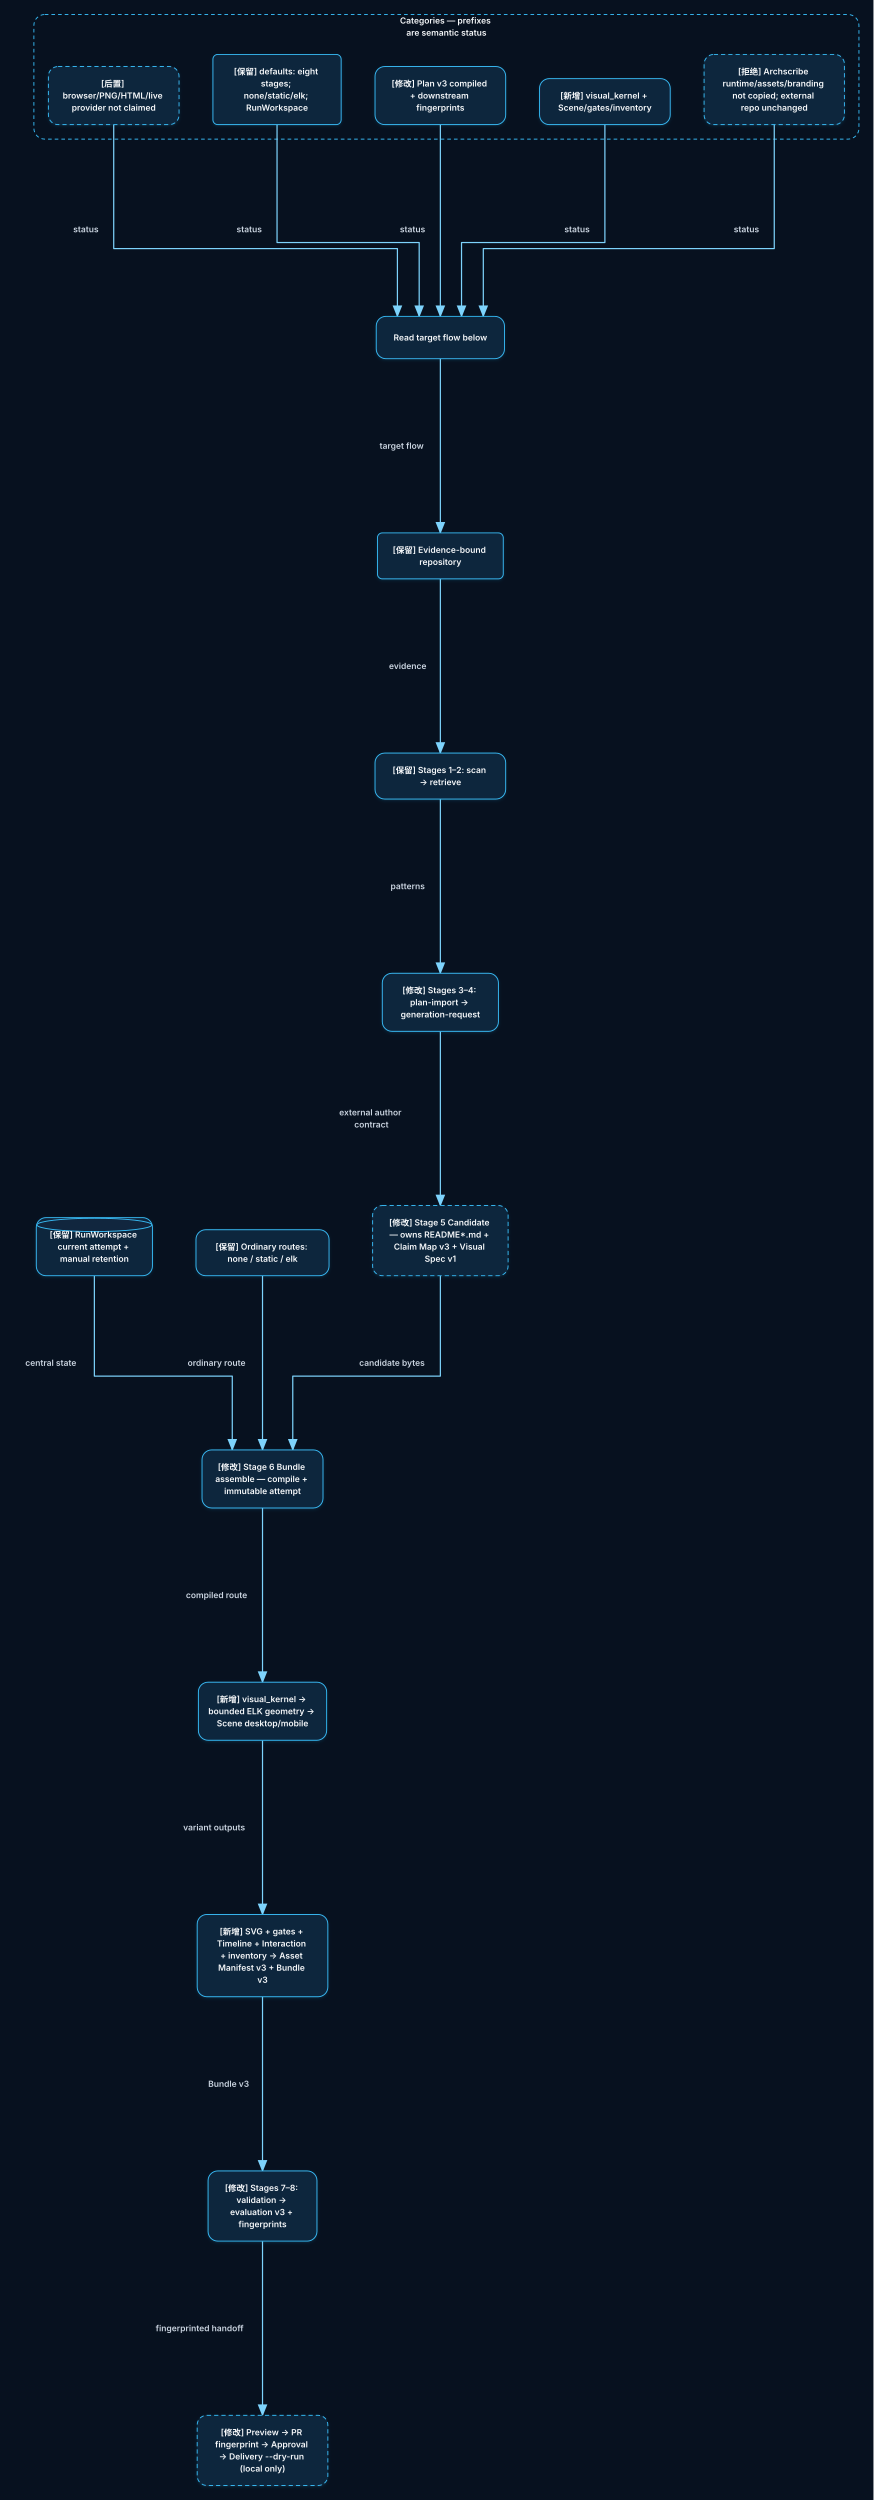
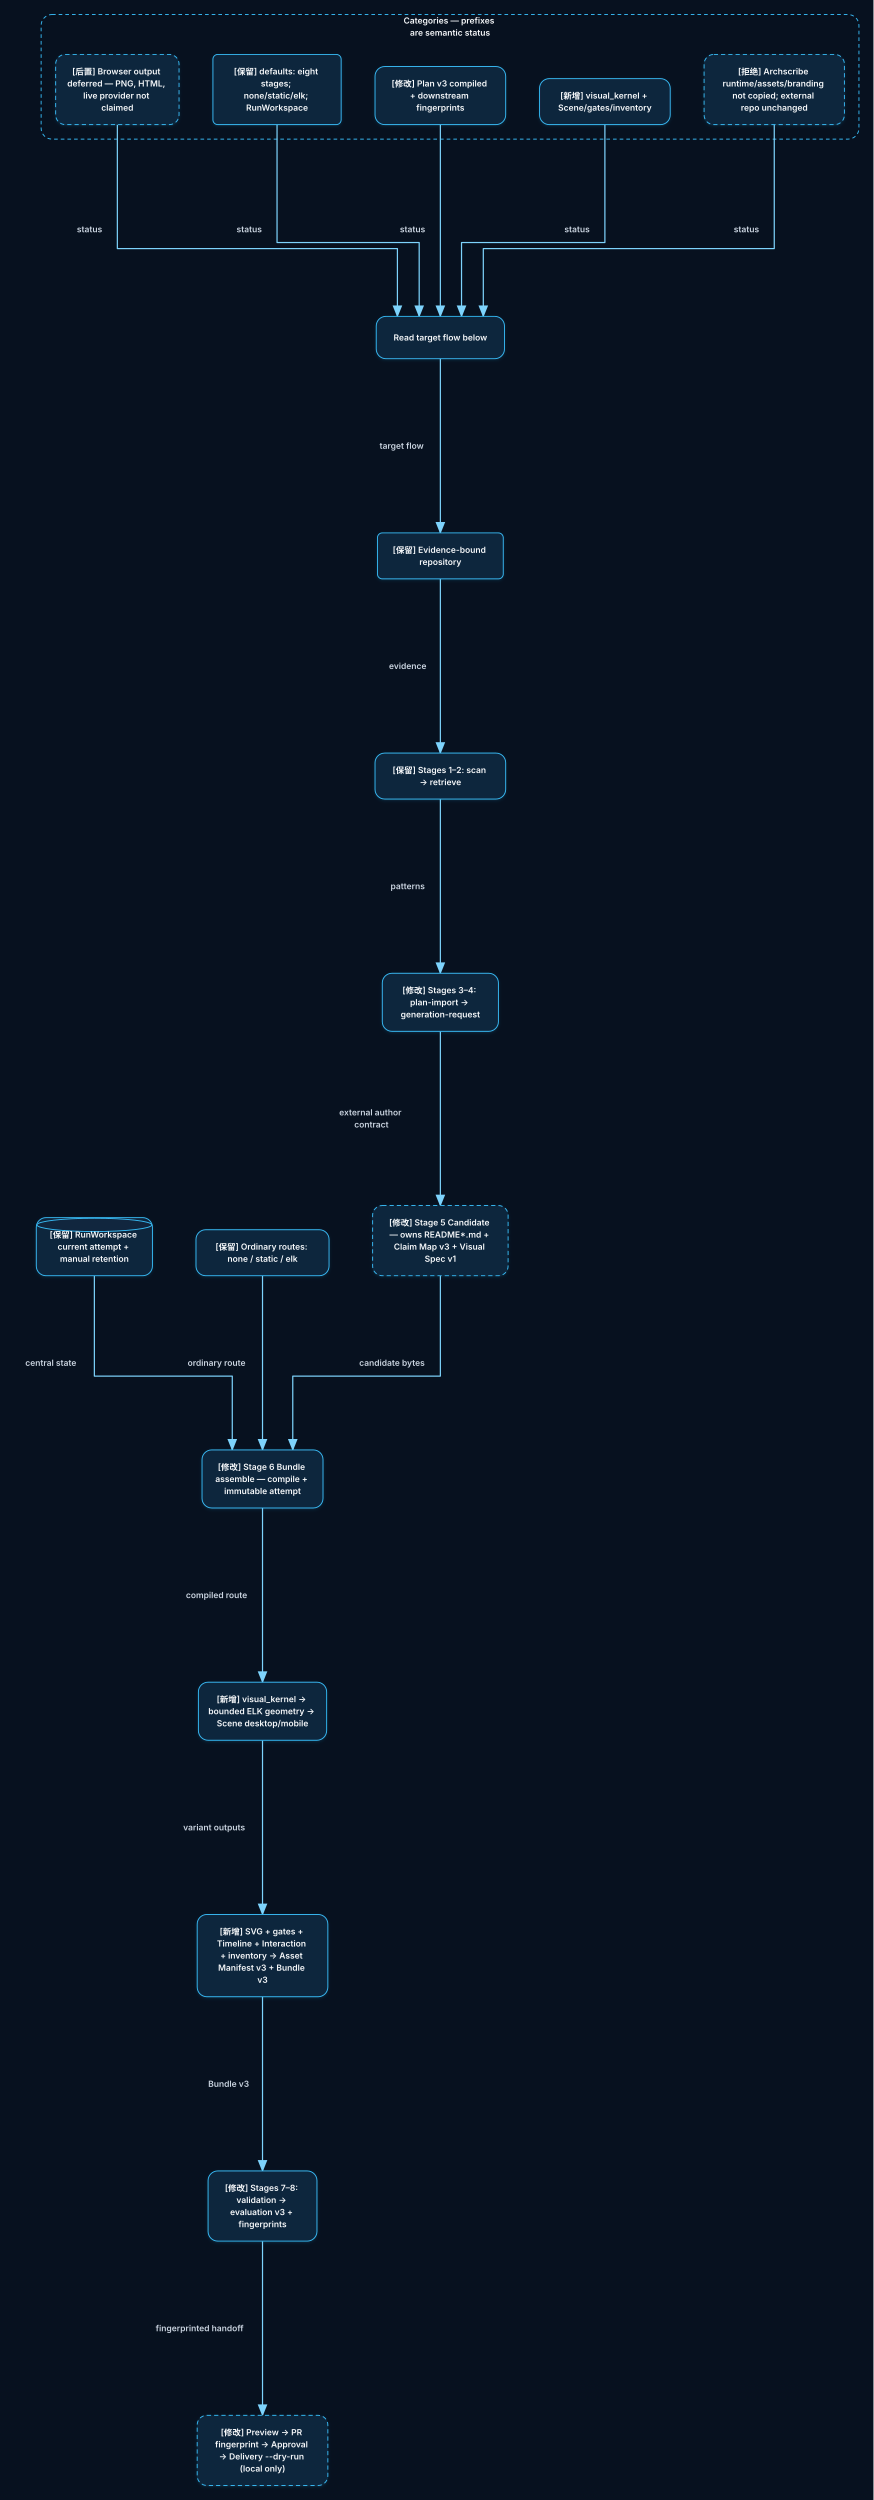
<svg xmlns="http://www.w3.org/2000/svg" width="1444" height="4133" viewBox="0 0 1444 4133" role="img">
  <defs>
    <filter id="elk-shadow" x="-20%" y="-20%" width="140%" height="140%">
      <feDropShadow dx="0" dy="2" stdDeviation="3" flood-color="#38bdf8" flood-opacity="0.14" />
    </filter>
    <marker id="elk-arrow" markerWidth="10" markerHeight="8" refX="9" refY="4" orient="auto">
      <path d="M0 0 L10 4 L0 8 Z" fill="#7dd3fc" />
    </marker>
  </defs>
  <rect x="0" y="0" width="1444" height="4133" fill="#07111f" />
-   <rect id="group-legend" x="56" y="24" width="1364" height="206" rx="18" fill="#07111f" stroke="#38bdf8" stroke-width="1.5" stroke-dasharray="6 5" />
-   <text id="group-label-legend" x="738" y="39" fill="#f8fafc" font-family="-apple-system,BlinkMacSystemFont,Segoe UI,sans-serif" font-size="14" font-weight="600" text-anchor="middle">
-     <tspan x="738" dy="0">Categories — prefixes</tspan>
-     <tspan x="738" dy="20">are semantic status</tspan>
+   <rect id="group-legend" x="68" y="24" width="1352" height="206" rx="18" fill="#07111f" stroke="#38bdf8" stroke-width="1.5" stroke-dasharray="6 5" />
+   <text id="group-label-legend" x="744" y="39" fill="#f8fafc" font-family="-apple-system,BlinkMacSystemFont,Segoe UI,sans-serif" font-size="14" font-weight="600" text-anchor="middle">
+     <tspan x="744" dy="0">Categories — prefixes</tspan>
+     <tspan x="744" dy="20">are semantic status</tspan>
  </text>
  <path id="edge-0-0" d="M728 957 L728 1245" fill="none" stroke="#7dd3fc" stroke-width="2" stroke-linejoin="round" marker-end="url(#elk-arrow)" />
  <rect id="edge-label-bg-0-0" x="627" y="1087" width="94" height="28" rx="8" fill="#07111f" />
  <text id="edge-label-text-0-0" x="674" y="1106" fill="#cbd5e1" font-family="-apple-system,BlinkMacSystemFont,Segoe UI,sans-serif" font-size="14" font-weight="600" text-anchor="middle">
    <tspan x="674" dy="0">evidence</tspan>
  </text>
  <path id="edge-1-0" d="M458 206 L458 401 L693 401 L693 523" fill="none" stroke="#7dd3fc" stroke-width="2" stroke-linejoin="round" marker-end="url(#elk-arrow)" />
  <rect id="edge-label-bg-1-0" x="373" y="365" width="78" height="28" rx="8" fill="#07111f" />
  <text id="edge-label-text-1-0" x="412" y="384" fill="#cbd5e1" font-family="-apple-system,BlinkMacSystemFont,Segoe UI,sans-serif" font-size="14" font-weight="600" text-anchor="middle">
    <tspan x="412" dy="0">status</tspan>
  </text>
  <path id="edge-2-0" d="M728 206 L728 523" fill="none" stroke="#7dd3fc" stroke-width="2" stroke-linejoin="round" marker-end="url(#elk-arrow)" />
  <rect id="edge-label-bg-2-0" x="643" y="365" width="78" height="28" rx="8" fill="#07111f" />
  <text id="edge-label-text-2-0" x="682" y="384" fill="#cbd5e1" font-family="-apple-system,BlinkMacSystemFont,Segoe UI,sans-serif" font-size="14" font-weight="600" text-anchor="middle">
    <tspan x="682" dy="0">status</tspan>
  </text>
  <path id="edge-3-0" d="M1000 206 L1000 401 L763 401 L763 523" fill="none" stroke="#7dd3fc" stroke-width="2" stroke-linejoin="round" marker-end="url(#elk-arrow)" />
  <rect id="edge-label-bg-3-0" x="915" y="365" width="78" height="28" rx="8" fill="#07111f" />
  <text id="edge-label-text-3-0" x="954" y="384" fill="#cbd5e1" font-family="-apple-system,BlinkMacSystemFont,Segoe UI,sans-serif" font-size="14" font-weight="600" text-anchor="middle">
    <tspan x="954" dy="0">status</tspan>
  </text>
  <path id="edge-4-0" d="M1280 206 L1280 411 L799 411 L799 523" fill="none" stroke="#7dd3fc" stroke-width="2" stroke-linejoin="round" marker-end="url(#elk-arrow)" />
  <rect id="edge-label-bg-4-0" x="1195" y="365" width="78" height="28" rx="8" fill="#07111f" />
  <text id="edge-label-text-4-0" x="1234" y="384" fill="#cbd5e1" font-family="-apple-system,BlinkMacSystemFont,Segoe UI,sans-serif" font-size="14" font-weight="600" text-anchor="middle">
    <tspan x="1234" dy="0">status</tspan>
  </text>
-   <path id="edge-5-0" d="M188 206 L188 411 L657 411 L657 523" fill="none" stroke="#7dd3fc" stroke-width="2" stroke-linejoin="round" marker-end="url(#elk-arrow)" />
-   <rect id="edge-label-bg-5-0" x="103" y="365" width="78" height="28" rx="8" fill="#07111f" />
-   <text id="edge-label-text-5-0" x="142" y="384" fill="#cbd5e1" font-family="-apple-system,BlinkMacSystemFont,Segoe UI,sans-serif" font-size="14" font-weight="600" text-anchor="middle">
-     <tspan x="142" dy="0">status</tspan>
+   <path id="edge-5-0" d="M194 206 L194 411 L657 411 L657 523" fill="none" stroke="#7dd3fc" stroke-width="2" stroke-linejoin="round" marker-end="url(#elk-arrow)" />
+   <rect id="edge-label-bg-5-0" x="109" y="365" width="78" height="28" rx="8" fill="#07111f" />
+   <text id="edge-label-text-5-0" x="148" y="384" fill="#cbd5e1" font-family="-apple-system,BlinkMacSystemFont,Segoe UI,sans-serif" font-size="14" font-weight="600" text-anchor="middle">
+     <tspan x="148" dy="0">status</tspan>
  </text>
  <path id="edge-6-0" d="M728 593 L728 881" fill="none" stroke="#7dd3fc" stroke-width="2" stroke-linejoin="round" marker-end="url(#elk-arrow)" />
  <rect id="edge-label-bg-6-0" x="607" y="723" width="114" height="28" rx="8" fill="#07111f" />
  <text id="edge-label-text-6-0" x="664" y="742" fill="#cbd5e1" font-family="-apple-system,BlinkMacSystemFont,Segoe UI,sans-serif" font-size="14" font-weight="600" text-anchor="middle">
    <tspan x="664" dy="0">target flow</tspan>
  </text>
  <path id="edge-7-0" d="M728 1321 L728 1609" fill="none" stroke="#7dd3fc" stroke-width="2" stroke-linejoin="round" marker-end="url(#elk-arrow)" />
  <rect id="edge-label-bg-7-0" x="627" y="1451" width="94" height="28" rx="8" fill="#07111f" />
  <text id="edge-label-text-7-0" x="674" y="1470" fill="#cbd5e1" font-family="-apple-system,BlinkMacSystemFont,Segoe UI,sans-serif" font-size="14" font-weight="600" text-anchor="middle">
    <tspan x="674" dy="0">patterns</tspan>
  </text>
  <path id="edge-8-0" d="M728 1705 L728 1993" fill="none" stroke="#7dd3fc" stroke-width="2" stroke-linejoin="round" marker-end="url(#elk-arrow)" />
  <rect id="edge-label-bg-8-0" x="507" y="1835" width="214" height="28" rx="8" fill="#07111f" />
  <text id="edge-label-text-8-0" x="614" y="1844" fill="#cbd5e1" font-family="-apple-system,BlinkMacSystemFont,Segoe UI,sans-serif" font-size="14" font-weight="600" text-anchor="middle">
    <tspan x="614" dy="0">external author</tspan>
    <tspan x="614" dy="20">contract</tspan>
  </text>
  <path id="edge-9-0" d="M728 2109 L728 2275 L484 2275 L484 2397" fill="none" stroke="#7dd3fc" stroke-width="2" stroke-linejoin="round" marker-end="url(#elk-arrow)" />
  <rect id="edge-label-bg-9-0" x="575" y="2239" width="146" height="28" rx="8" fill="#07111f" />
  <text id="edge-label-text-9-0" x="648" y="2258" fill="#cbd5e1" font-family="-apple-system,BlinkMacSystemFont,Segoe UI,sans-serif" font-size="14" font-weight="600" text-anchor="middle">
    <tspan x="648" dy="0">candidate bytes</tspan>
  </text>
  <path id="edge-10-0" d="M434 2493 L434 2781" fill="none" stroke="#7dd3fc" stroke-width="2" stroke-linejoin="round" marker-end="url(#elk-arrow)" />
  <rect id="edge-label-bg-10-0" x="289" y="2623" width="138" height="28" rx="8" fill="#07111f" />
  <text id="edge-label-text-10-0" x="358" y="2642" fill="#cbd5e1" font-family="-apple-system,BlinkMacSystemFont,Segoe UI,sans-serif" font-size="14" font-weight="600" text-anchor="middle">
    <tspan x="358" dy="0">compiled route</tspan>
  </text>
  <path id="edge-11-0" d="M434 2877 L434 3165" fill="none" stroke="#7dd3fc" stroke-width="2" stroke-linejoin="round" marker-end="url(#elk-arrow)" />
  <rect id="edge-label-bg-11-0" x="281" y="3007" width="146" height="28" rx="8" fill="#07111f" />
  <text id="edge-label-text-11-0" x="354" y="3026" fill="#cbd5e1" font-family="-apple-system,BlinkMacSystemFont,Segoe UI,sans-serif" font-size="14" font-weight="600" text-anchor="middle">
    <tspan x="354" dy="0">variant outputs</tspan>
  </text>
  <path id="edge-12-0" d="M434 3301 L434 3589" fill="none" stroke="#7dd3fc" stroke-width="2" stroke-linejoin="round" marker-end="url(#elk-arrow)" />
  <rect id="edge-label-bg-12-0" x="329" y="3431" width="98" height="28" rx="8" fill="#07111f" />
  <text id="edge-label-text-12-0" x="378" y="3450" fill="#cbd5e1" font-family="-apple-system,BlinkMacSystemFont,Segoe UI,sans-serif" font-size="14" font-weight="600" text-anchor="middle">
    <tspan x="378" dy="0">Bundle v3</tspan>
  </text>
  <path id="edge-13-0" d="M434 3705 L434 3993" fill="none" stroke="#7dd3fc" stroke-width="2" stroke-linejoin="round" marker-end="url(#elk-arrow)" />
  <rect id="edge-label-bg-13-0" x="233" y="3835" width="194" height="28" rx="8" fill="#07111f" />
  <text id="edge-label-text-13-0" x="330" y="3854" fill="#cbd5e1" font-family="-apple-system,BlinkMacSystemFont,Segoe UI,sans-serif" font-size="14" font-weight="600" text-anchor="middle">
    <tspan x="330" dy="0">fingerprinted handoff</tspan>
  </text>
  <path id="edge-14-0" d="M434 2109 L434 2397" fill="none" stroke="#7dd3fc" stroke-width="2" stroke-linejoin="round" marker-end="url(#elk-arrow)" />
  <rect id="edge-label-bg-14-0" x="289" y="2239" width="138" height="28" rx="8" fill="#07111f" />
  <text id="edge-label-text-14-0" x="358" y="2258" fill="#cbd5e1" font-family="-apple-system,BlinkMacSystemFont,Segoe UI,sans-serif" font-size="14" font-weight="600" text-anchor="middle">
    <tspan x="358" dy="0">ordinary route</tspan>
  </text>
  <path id="edge-15-0" d="M156 2109 L156 2275 L384 2275 L384 2397" fill="none" stroke="#7dd3fc" stroke-width="2" stroke-linejoin="round" marker-end="url(#elk-arrow)" />
  <rect id="edge-label-bg-15-0" x="19" y="2239" width="130" height="28" rx="8" fill="#07111f" />
  <text id="edge-label-text-15-0" x="84" y="2258" fill="#cbd5e1" font-family="-apple-system,BlinkMacSystemFont,Segoe UI,sans-serif" font-size="14" font-weight="600" text-anchor="middle">
    <tspan x="84" dy="0">central state</tspan>
  </text>
  <rect id="node-kept_key" x="352" y="90" width="212" height="116" rx="8" fill="#11263e" stroke="#38bdf8" stroke-width="1.5" filter="url(#elk-shadow)" />
  <text id="node-label-kept_key" x="458" y="123" fill="#f8fafc" font-family="-apple-system,BlinkMacSystemFont,Segoe UI,sans-serif" font-size="14" font-weight="600" text-anchor="middle">
    <tspan x="458" dy="0">[保留] defaults: eight</tspan>
    <tspan x="458" dy="20">stages;</tspan>
    <tspan x="458" dy="20">none/static/elk;</tspan>
    <tspan x="458" dy="20">RunWorkspace</tspan>
  </text>
  <rect id="node-modified_key" x="620" y="110" width="216" height="96" rx="16" fill="#11263e" stroke="#38bdf8" stroke-width="1.5" filter="url(#elk-shadow)" />
  <text id="node-label-modified_key" x="728" y="143" fill="#f8fafc" font-family="-apple-system,BlinkMacSystemFont,Segoe UI,sans-serif" font-size="14" font-weight="600" text-anchor="middle">
    <tspan x="728" dy="0">[修改] Plan v3 compiled</tspan>
    <tspan x="728" dy="20">+ downstream</tspan>
    <tspan x="728" dy="20">fingerprints</tspan>
  </text>
  <rect id="node-added_key" x="892" y="130" width="216" height="76" rx="16" fill="#11263e" stroke="#38bdf8" stroke-width="1.5" filter="url(#elk-shadow)" />
  <text id="node-label-added_key" x="1000" y="163" fill="#f8fafc" font-family="-apple-system,BlinkMacSystemFont,Segoe UI,sans-serif" font-size="14" font-weight="600" text-anchor="middle">
    <tspan x="1000" dy="0">[新增] visual_kernel +</tspan>
    <tspan x="1000" dy="20">Scene/gates/inventory</tspan>
  </text>
  <rect id="node-rejected_key" x="1164" y="90" width="232" height="116" rx="16" fill="#11263e" stroke="#38bdf8" stroke-width="1.5" stroke-dasharray="7 5" filter="url(#elk-shadow)" />
  <text id="node-label-rejected_key" x="1280" y="123" fill="#f8fafc" font-family="-apple-system,BlinkMacSystemFont,Segoe UI,sans-serif" font-size="14" font-weight="600" text-anchor="middle">
    <tspan x="1280" dy="0">[拒绝] Archscribe</tspan>
    <tspan x="1280" dy="20">runtime/assets/branding</tspan>
    <tspan x="1280" dy="20">not copied; external</tspan>
    <tspan x="1280" dy="20">repo unchanged</tspan>
  </text>
-   <rect id="node-deferred_key" x="80" y="110" width="216" height="96" rx="16" fill="#11263e" stroke="#38bdf8" stroke-width="1.5" stroke-dasharray="7 5" filter="url(#elk-shadow)" />
-   <text id="node-label-deferred_key" x="188" y="143" fill="#f8fafc" font-family="-apple-system,BlinkMacSystemFont,Segoe UI,sans-serif" font-size="14" font-weight="600" text-anchor="middle">
-     <tspan x="188" dy="0">[后置]</tspan>
-     <tspan x="188" dy="20">browser/PNG/HTML/live</tspan>
-     <tspan x="188" dy="20">provider not claimed</tspan>
+   <rect id="node-deferred_key" x="92" y="90" width="204" height="116" rx="16" fill="#11263e" stroke="#38bdf8" stroke-width="1.5" stroke-dasharray="7 5" filter="url(#elk-shadow)" />
+   <text id="node-label-deferred_key" x="194" y="123" fill="#f8fafc" font-family="-apple-system,BlinkMacSystemFont,Segoe UI,sans-serif" font-size="14" font-weight="600" text-anchor="middle">
+     <tspan x="194" dy="0">[后置] Browser output</tspan>
+     <tspan x="194" dy="20">deferred — PNG, HTML,</tspan>
+     <tspan x="194" dy="20">live provider not</tspan>
+     <tspan x="194" dy="20">claimed</tspan>
  </text>
  <rect id="node-source" x="624" y="881" width="208" height="76" rx="8" fill="#11263e" stroke="#38bdf8" stroke-width="1.5" filter="url(#elk-shadow)" />
  <text id="node-label-source" x="728" y="914" fill="#f8fafc" font-family="-apple-system,BlinkMacSystemFont,Segoe UI,sans-serif" font-size="14" font-weight="600" text-anchor="middle">
    <tspan x="728" dy="0">[保留] Evidence-bound</tspan>
    <tspan x="728" dy="20">repository</tspan>
  </text>
  <rect id="node-legend_bridge" x="622" y="523" width="212" height="70" rx="16" fill="#11263e" stroke="#38bdf8" stroke-width="1.5" filter="url(#elk-shadow)" />
  <text id="node-label-legend_bridge" x="728" y="563" fill="#f8fafc" font-family="-apple-system,BlinkMacSystemFont,Segoe UI,sans-serif" font-size="14" font-weight="600" text-anchor="middle">
    <tspan x="728" dy="0">Read target flow below</tspan>
  </text>
  <rect id="node-early" x="620" y="1245" width="216" height="76" rx="16" fill="#11263e" stroke="#38bdf8" stroke-width="1.5" filter="url(#elk-shadow)" />
  <text id="node-label-early" x="728" y="1278" fill="#f8fafc" font-family="-apple-system,BlinkMacSystemFont,Segoe UI,sans-serif" font-size="14" font-weight="600" text-anchor="middle">
    <tspan x="728" dy="0">[保留] Stages 1–2: scan</tspan>
    <tspan x="728" dy="20">→ retrieve</tspan>
  </text>
  <rect id="node-plan" x="632" y="1609" width="192" height="96" rx="16" fill="#11263e" stroke="#38bdf8" stroke-width="1.5" filter="url(#elk-shadow)" />
  <text id="node-label-plan" x="728" y="1642" fill="#f8fafc" font-family="-apple-system,BlinkMacSystemFont,Segoe UI,sans-serif" font-size="14" font-weight="600" text-anchor="middle">
    <tspan x="728" dy="0">[修改] Stages 3–4:</tspan>
    <tspan x="728" dy="20">plan-import →</tspan>
    <tspan x="728" dy="20">generation-request</tspan>
  </text>
  <rect id="node-candidate" x="616" y="1993" width="224" height="116" rx="16" fill="#11263e" stroke="#38bdf8" stroke-width="1.5" stroke-dasharray="7 5" filter="url(#elk-shadow)" />
  <text id="node-label-candidate" x="728" y="2026" fill="#f8fafc" font-family="-apple-system,BlinkMacSystemFont,Segoe UI,sans-serif" font-size="14" font-weight="600" text-anchor="middle">
    <tspan x="728" dy="0">[修改] Stage 5 Candidate</tspan>
    <tspan x="728" dy="20">— owns README*.md +</tspan>
    <tspan x="728" dy="20">Claim Map v3 + Visual</tspan>
    <tspan x="728" dy="20">Spec v1</tspan>
  </text>
  <rect id="node-bundle" x="334" y="2397" width="200" height="96" rx="16" fill="#11263e" stroke="#38bdf8" stroke-width="1.5" filter="url(#elk-shadow)" />
  <text id="node-label-bundle" x="434" y="2430" fill="#f8fafc" font-family="-apple-system,BlinkMacSystemFont,Segoe UI,sans-serif" font-size="14" font-weight="600" text-anchor="middle">
    <tspan x="434" dy="0">[修改] Stage 6 Bundle</tspan>
    <tspan x="434" dy="20">assemble — compile +</tspan>
    <tspan x="434" dy="20">immutable attempt</tspan>
  </text>
  <rect id="node-kernel" x="328" y="2781" width="212" height="96" rx="16" fill="#11263e" stroke="#38bdf8" stroke-width="1.5" filter="url(#elk-shadow)" />
  <text id="node-label-kernel" x="434" y="2814" fill="#f8fafc" font-family="-apple-system,BlinkMacSystemFont,Segoe UI,sans-serif" font-size="14" font-weight="600" text-anchor="middle">
    <tspan x="434" dy="0">[新增] visual_kernel →</tspan>
    <tspan x="434" dy="20">bounded ELK geometry →</tspan>
    <tspan x="434" dy="20">Scene desktop/mobile</tspan>
  </text>
  <rect id="node-artifacts" x="326" y="3165" width="216" height="136" rx="16" fill="#11263e" stroke="#38bdf8" stroke-width="1.5" filter="url(#elk-shadow)" />
  <text id="node-label-artifacts" x="434" y="3198" fill="#f8fafc" font-family="-apple-system,BlinkMacSystemFont,Segoe UI,sans-serif" font-size="14" font-weight="600" text-anchor="middle">
    <tspan x="434" dy="0">[新增] SVG + gates +</tspan>
    <tspan x="434" dy="20">Timeline + Interaction</tspan>
    <tspan x="434" dy="20">+ inventory → Asset</tspan>
    <tspan x="434" dy="20">Manifest v3 + Bundle</tspan>
    <tspan x="434" dy="20">v3</tspan>
  </text>
  <rect id="node-late" x="344" y="3589" width="180" height="116" rx="16" fill="#11263e" stroke="#38bdf8" stroke-width="1.5" filter="url(#elk-shadow)" />
  <text id="node-label-late" x="434" y="3622" fill="#f8fafc" font-family="-apple-system,BlinkMacSystemFont,Segoe UI,sans-serif" font-size="14" font-weight="600" text-anchor="middle">
    <tspan x="434" dy="0">[修改] Stages 7–8:</tspan>
    <tspan x="434" dy="20">validation →</tspan>
    <tspan x="434" dy="20">evaluation v3 +</tspan>
    <tspan x="434" dy="20">fingerprints</tspan>
  </text>
  <rect id="node-downstream" x="326" y="3993" width="216" height="116" rx="16" fill="#11263e" stroke="#38bdf8" stroke-width="1.5" stroke-dasharray="7 5" filter="url(#elk-shadow)" />
  <text id="node-label-downstream" x="434" y="4026" fill="#f8fafc" font-family="-apple-system,BlinkMacSystemFont,Segoe UI,sans-serif" font-size="14" font-weight="600" text-anchor="middle">
    <tspan x="434" dy="0">[修改] Preview → PR</tspan>
    <tspan x="434" dy="20">fingerprint → Approval</tspan>
    <tspan x="434" dy="20">→ Delivery --dry-run</tspan>
    <tspan x="434" dy="20">(local only)</tspan>
  </text>
  <rect id="node-legacy" x="324" y="2033" width="220" height="76" rx="16" fill="#11263e" stroke="#38bdf8" stroke-width="1.5" filter="url(#elk-shadow)" />
  <text id="node-label-legacy" x="434" y="2066" fill="#f8fafc" font-family="-apple-system,BlinkMacSystemFont,Segoe UI,sans-serif" font-size="14" font-weight="600" text-anchor="middle">
    <tspan x="434" dy="0">[保留] Ordinary routes:</tspan>
    <tspan x="434" dy="20">none / static / elk</tspan>
  </text>
  <rect id="node-state" x="60" y="2013" width="192" height="96" rx="16" fill="#11263e" stroke="#38bdf8" stroke-width="1.5" filter="url(#elk-shadow)" />
  <ellipse id="database-cap-state" cx="156" cy="2025" rx="95" ry="11" fill="#11263e" stroke="#38bdf8" stroke-width="1.5" />
  <text id="node-label-state" x="156" y="2046" fill="#f8fafc" font-family="-apple-system,BlinkMacSystemFont,Segoe UI,sans-serif" font-size="14" font-weight="600" text-anchor="middle">
    <tspan x="156" dy="0">[保留] RunWorkspace</tspan>
    <tspan x="156" dy="20">current attempt +</tspan>
    <tspan x="156" dy="20">manual retention</tspan>
  </text>
</svg>
